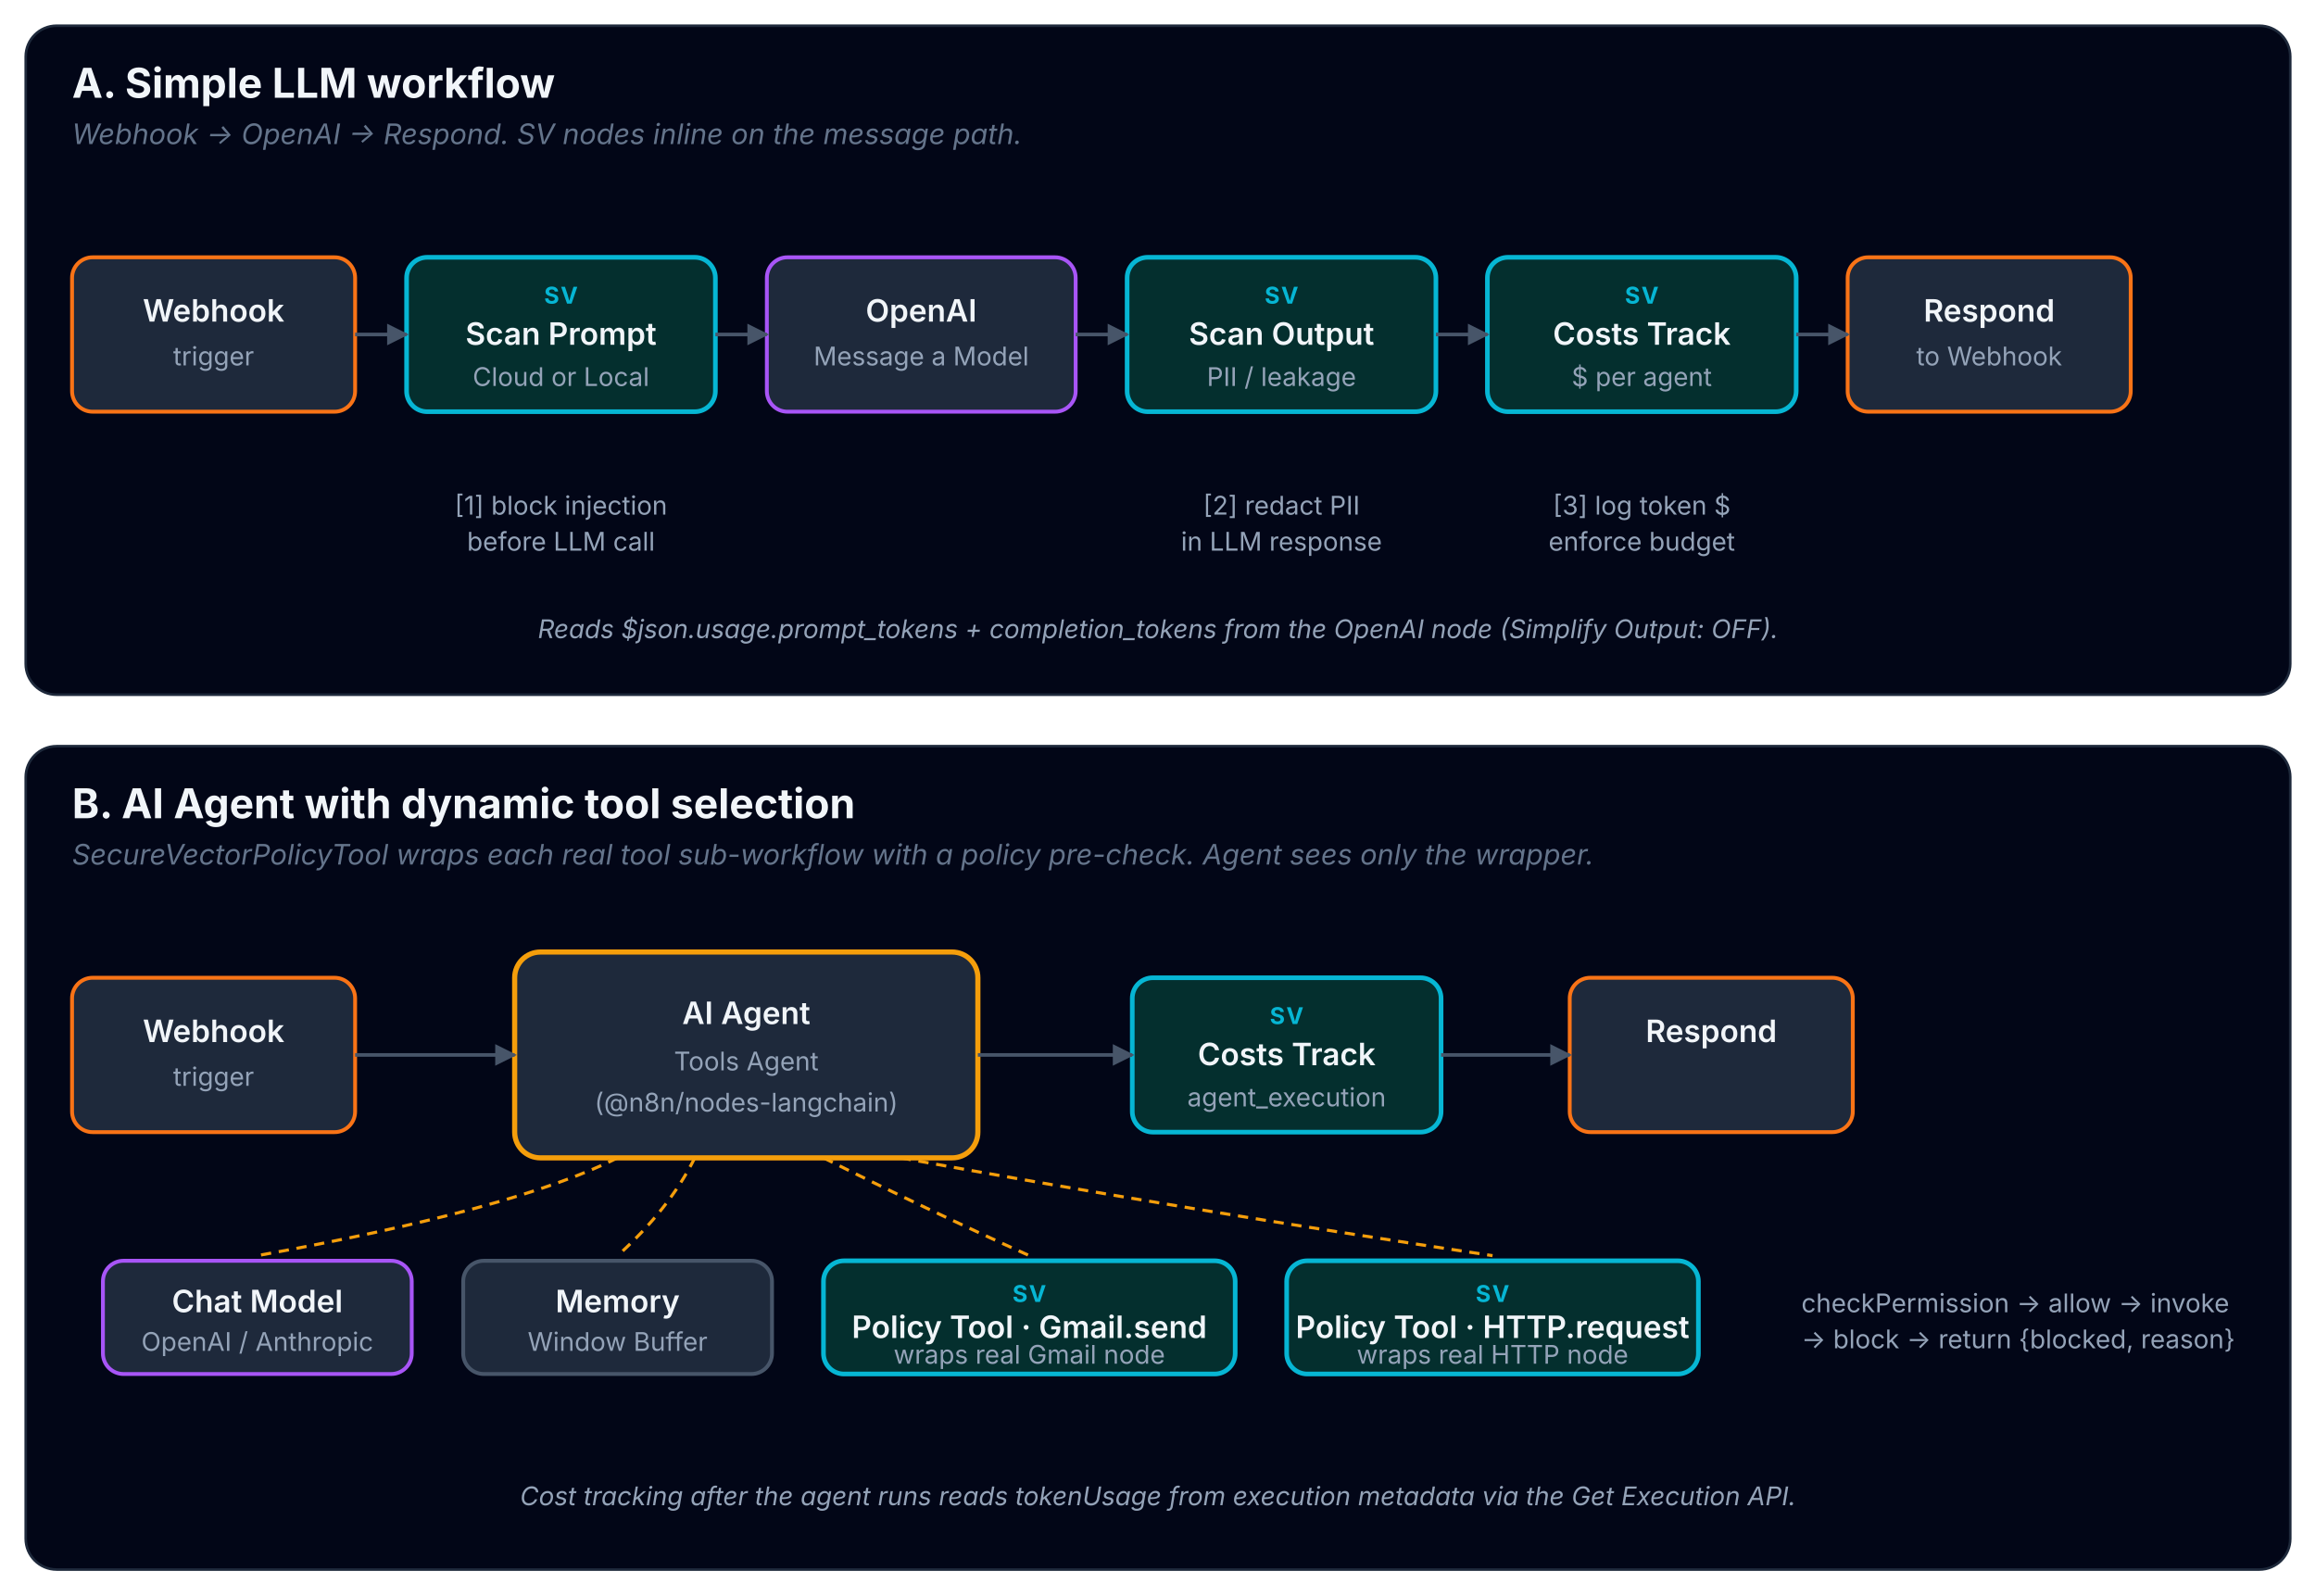
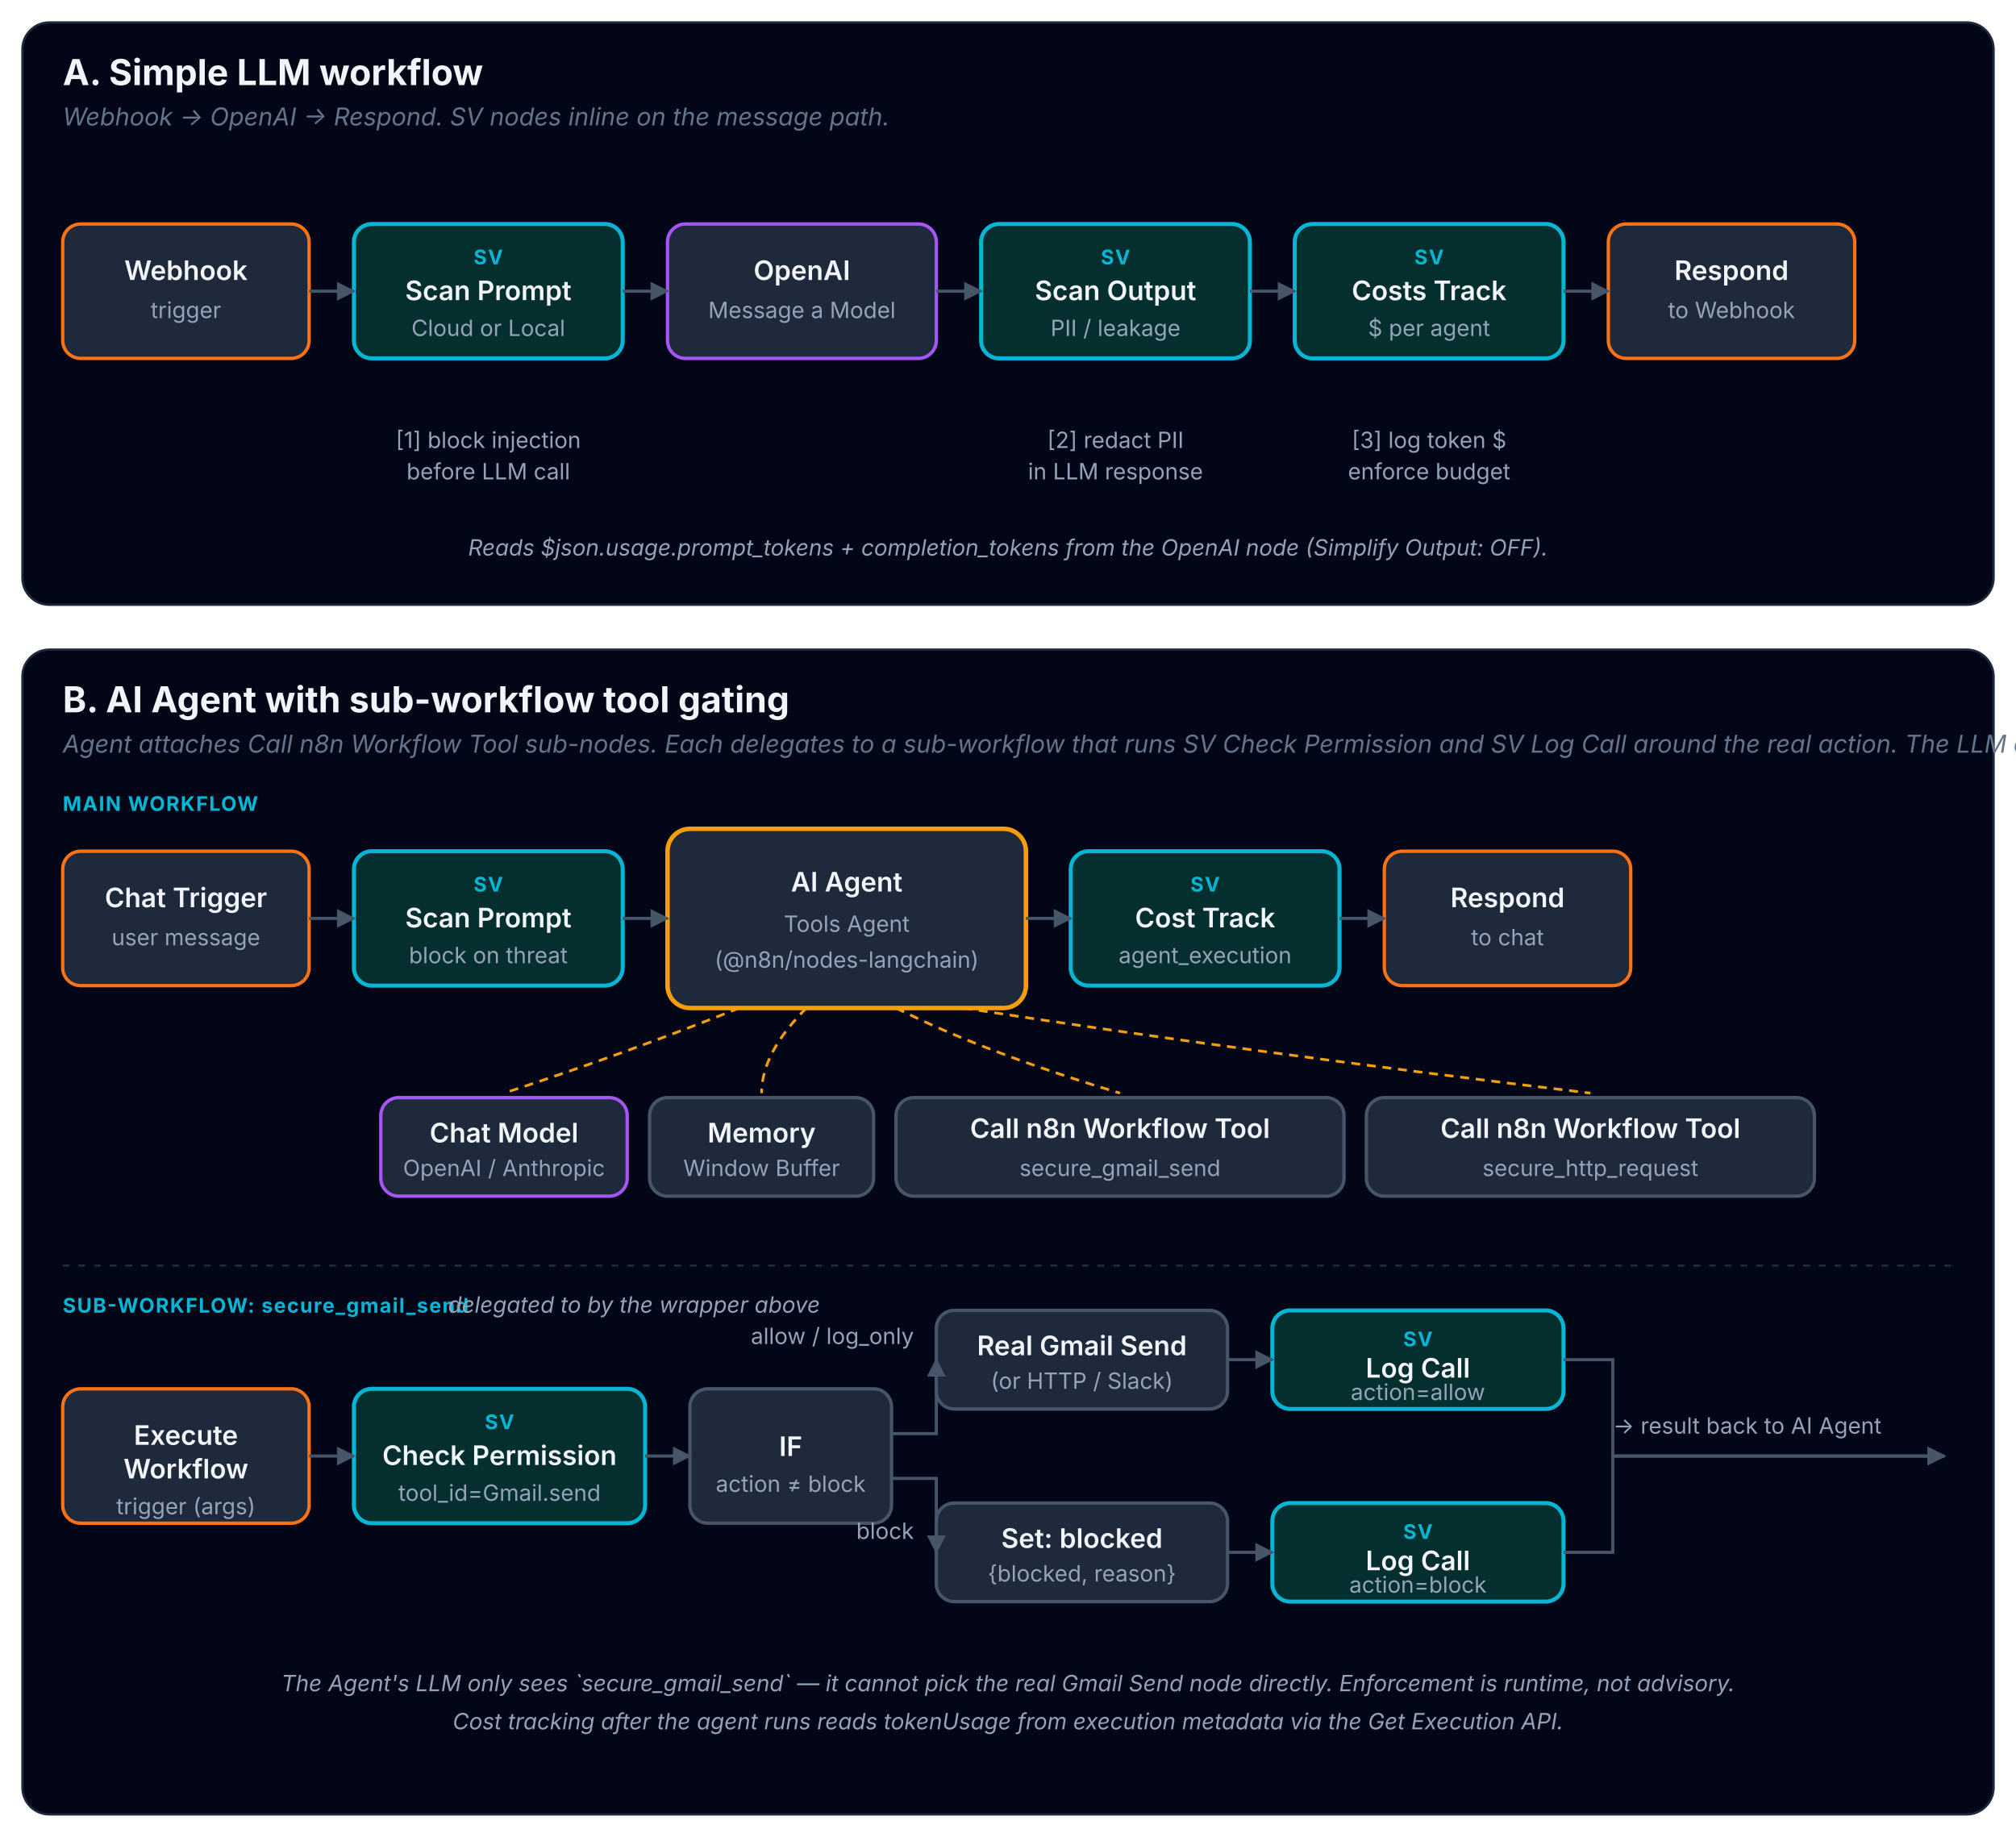
- <svg xmlns="http://www.w3.org/2000/svg" viewBox="0 0 900 620" font-family="-apple-system, BlinkMacSystemFont, 'Segoe UI', sans-serif" role="img" aria-label="Two example n8n workflows showing where SecureVector nodes plug in">
+ <svg xmlns="http://www.w3.org/2000/svg" viewBox="0 0 900 820" font-family="-apple-system, BlinkMacSystemFont, 'Segoe UI', sans-serif" role="img" aria-label="Two example n8n workflows showing where SecureVector nodes plug in: A) inline LLM workflow with SV Scan Prompt, Scan Output, and Cost Track; B) AI Agent that attaches Call n8n Workflow Tool sub-nodes, each delegating to a sub-workflow that runs SV Check Permission and SV Log Call before invoking the real tool">
  <defs>
    <style>
      .panel       { fill: #020617; stroke: #1e293b; stroke-width: 1; rx: 12; }
      .panel-title { fill: #f1f5f9; font-size: 16px; font-weight: 700; }
      .panel-sub   { fill: #64748b; font-size: 11px; font-style: italic; }

      .n8n         { fill: #1e293b; stroke: #475569; stroke-width: 1.5; rx: 8; }
      .n8n-trigger { fill: #1e293b; stroke: #f97316; stroke-width: 1.5; rx: 8; }
      .n8n-llm     { fill: #1e293b; stroke: #a855f7; stroke-width: 1.5; rx: 8; }
      .n8n-agent   { fill: #1e293b; stroke: #f59e0b; stroke-width: 2;   rx: 10; }
      .sv          { fill: #042f2e; stroke: #06b6d4; stroke-width: 1.8; rx: 8; }

      .label       { fill: #f1f5f9; font-size: 12px; font-weight: 600; }
      .sublabel    { fill: #94a3b8; font-size: 10px; }
      .badge       { fill: #06b6d4; font-size: 9px; font-weight: 700; letter-spacing: 0.5px; }
      .arrow       { stroke: #475569; stroke-width: 1.4; fill: none; marker-end: url(#aw); }
      .arrow-tool  { stroke: #f59e0b; stroke-width: 1.2; fill: none; stroke-dasharray: 4,3; }
      .arrow-gate  { stroke: #06b6d4; stroke-width: 1.4; fill: none; marker-end: url(#aw); }
    </style>
    <marker id="aw" viewBox="0 0 10 10" refX="9" refY="5" markerWidth="6" markerHeight="6" orient="auto">
      <path d="M 0 0 L 10 5 L 0 10 z" fill="#475569" />
    </marker>
  </defs>
  <rect class="panel" x="10" y="10" width="880" height="260" />
  <text class="panel-title" x="28" y="38">A. Simple LLM workflow</text>
  <text class="panel-sub" x="28" y="56">Webhook → OpenAI → Respond. SV nodes inline on the message path.</text>
  <rect class="n8n-trigger" x="28" y="100" width="110" height="60" />
  <text class="label" x="83" y="125" text-anchor="middle">Webhook</text>
  <text class="sublabel" x="83" y="142" text-anchor="middle">trigger</text>
  <rect class="sv" x="158" y="100" width="120" height="60" />
  <text class="badge" x="218" y="118" text-anchor="middle">SV</text>
  <text class="label" x="218" y="134" text-anchor="middle">Scan Prompt</text>
  <text class="sublabel" x="218" y="150" text-anchor="middle">Cloud or Local</text>
  <rect class="n8n-llm" x="298" y="100" width="120" height="60" />
  <text class="label" x="358" y="125" text-anchor="middle">OpenAI</text>
  <text class="sublabel" x="358" y="142" text-anchor="middle">Message a Model</text>
  <rect class="sv" x="438" y="100" width="120" height="60" />
  <text class="badge" x="498" y="118" text-anchor="middle">SV</text>
  <text class="label" x="498" y="134" text-anchor="middle">Scan Output</text>
  <text class="sublabel" x="498" y="150" text-anchor="middle">PII / leakage</text>
  <rect class="sv" x="578" y="100" width="120" height="60" />
  <text class="badge" x="638" y="118" text-anchor="middle">SV</text>
  <text class="label" x="638" y="134" text-anchor="middle">Costs Track</text>
  <text class="sublabel" x="638" y="150" text-anchor="middle">$ per agent</text>
  <rect class="n8n-trigger" x="718" y="100" width="110" height="60" />
  <text class="label" x="773" y="125" text-anchor="middle">Respond</text>
  <text class="sublabel" x="773" y="142" text-anchor="middle">to Webhook</text>
  <line class="arrow" x1="138" y1="130" x2="158" y2="130" />
  <line class="arrow" x1="278" y1="130" x2="298" y2="130" />
  <line class="arrow" x1="418" y1="130" x2="438" y2="130" />
  <line class="arrow" x1="558" y1="130" x2="578" y2="130" />
  <line class="arrow" x1="698" y1="130" x2="718" y2="130" />
  <text class="sublabel" x="218" y="200" text-anchor="middle">[1] block injection</text>
  <text class="sublabel" x="218" y="214" text-anchor="middle">before LLM call</text>
  <text class="sublabel" x="498" y="200" text-anchor="middle">[2] redact PII</text>
  <text class="sublabel" x="498" y="214" text-anchor="middle">in LLM response</text>
  <text class="sublabel" x="638" y="200" text-anchor="middle">[3] log token $</text>
  <text class="sublabel" x="638" y="214" text-anchor="middle">enforce budget</text>
  <text class="sublabel" x="450" y="248" text-anchor="middle" font-style="italic">Reads $json.usage.prompt_tokens + completion_tokens from the OpenAI node (Simplify Output: OFF).</text>
-   <rect class="panel" x="10" y="290" width="880" height="320" />
-   <text class="panel-title" x="28" y="318">B. AI Agent with dynamic tool selection</text>
-   <text class="panel-sub" x="28" y="336">SecureVectorPolicyTool wraps each real tool sub-workflow with a policy pre-check. Agent sees only the wrapper.</text>
+   <rect class="panel" x="10" y="290" width="880" height="520" />
+   <text class="panel-title" x="28" y="318">B. AI Agent with sub-workflow tool gating</text>
+   <text class="panel-sub" x="28" y="336">Agent attaches Call n8n Workflow Tool sub-nodes. Each delegates to a sub-workflow that runs SV Check Permission and SV Log Call around the real action. The LLM only ever sees the wrapper name; the real tool is unreachable except through the gated path.</text>
+   <text class="badge" x="28" y="362" fill="#94a3b8">MAIN WORKFLOW</text>
  <rect class="n8n-trigger" x="28" y="380" width="110" height="60" />
-   <text class="label" x="83" y="405" text-anchor="middle">Webhook</text>
-   <text class="sublabel" x="83" y="422" text-anchor="middle">trigger</text>
-   <rect class="n8n-agent" x="200" y="370" width="180" height="80" />
-   <text class="label" x="290" y="398" text-anchor="middle">AI Agent</text>
-   <text class="sublabel" x="290" y="416" text-anchor="middle">Tools Agent</text>
-   <text class="sublabel" x="290" y="432" text-anchor="middle">(@n8n/nodes-langchain)</text>
-   <rect class="sv" x="440" y="380" width="120" height="60" />
-   <text class="badge" x="500" y="398" text-anchor="middle">SV</text>
-   <text class="label" x="500" y="414" text-anchor="middle">Costs Track</text>
-   <text class="sublabel" x="500" y="430" text-anchor="middle">agent_execution</text>
-   <rect class="n8n-trigger" x="610" y="380" width="110" height="60" />
-   <text class="label" x="665" y="405" text-anchor="middle">Respond</text>
-   <line class="arrow" x1="138" y1="410" x2="200" y2="410" />
-   <line class="arrow" x1="380" y1="410" x2="440" y2="410" />
-   <line class="arrow" x1="560" y1="410" x2="610" y2="410" />
-   <rect class="n8n-llm" x="40" y="490" width="120" height="44" />
-   <text class="label" x="100" y="510" text-anchor="middle">Chat Model</text>
-   <text class="sublabel" x="100" y="525" text-anchor="middle">OpenAI / Anthropic</text>
-   <rect class="n8n" x="180" y="490" width="120" height="44" />
-   <text class="label" x="240" y="510" text-anchor="middle">Memory</text>
-   <text class="sublabel" x="240" y="525" text-anchor="middle">Window Buffer</text>
-   <rect class="sv" x="320" y="490" width="160" height="44" />
-   <text class="badge" x="400" y="506" text-anchor="middle">SV</text>
-   <text class="label" x="400" y="520" text-anchor="middle">Policy Tool · Gmail.send</text>
-   <text class="sublabel" x="400" y="530" text-anchor="middle">wraps real Gmail node</text>
-   <rect class="sv" x="500" y="490" width="160" height="44" />
-   <text class="badge" x="580" y="506" text-anchor="middle">SV</text>
-   <text class="label" x="580" y="520" text-anchor="middle">Policy Tool · HTTP.request</text>
-   <text class="sublabel" x="580" y="530" text-anchor="middle">wraps real HTTP node</text>
-   <path class="arrow-tool" d="M 240 450 Q 200 470 100 488" />
-   <path class="arrow-tool" d="M 270 450 Q 260 470 240 488" />
-   <path class="arrow-tool" d="M 320 450 Q 360 470 400 488" />
-   <path class="arrow-tool" d="M 350 450 Q 460 470 580 488" />
-   <text class="sublabel" x="700" y="510" text-anchor="start">checkPermission → allow → invoke</text>
-   <text class="sublabel" x="700" y="524" text-anchor="start">                → block → return {blocked, reason}</text>
-   <text class="sublabel" x="450" y="585" text-anchor="middle" font-style="italic">Cost tracking after the agent runs reads tokenUsage from execution metadata via the Get Execution API.</text>
+   <text class="label" x="83" y="405" text-anchor="middle">Chat Trigger</text>
+   <text class="sublabel" x="83" y="422" text-anchor="middle">user message</text>
+   <rect class="sv" x="158" y="380" width="120" height="60" />
+   <text class="badge" x="218" y="398" text-anchor="middle">SV</text>
+   <text class="label" x="218" y="414" text-anchor="middle">Scan Prompt</text>
+   <text class="sublabel" x="218" y="430" text-anchor="middle">block on threat</text>
+   <rect class="n8n-agent" x="298" y="370" width="160" height="80" />
+   <text class="label" x="378" y="398" text-anchor="middle">AI Agent</text>
+   <text class="sublabel" x="378" y="416" text-anchor="middle">Tools Agent</text>
+   <text class="sublabel" x="378" y="432" text-anchor="middle">(@n8n/nodes-langchain)</text>
+   <rect class="sv" x="478" y="380" width="120" height="60" />
+   <text class="badge" x="538" y="398" text-anchor="middle">SV</text>
+   <text class="label" x="538" y="414" text-anchor="middle">Cost Track</text>
+   <text class="sublabel" x="538" y="430" text-anchor="middle">agent_execution</text>
+   <rect class="n8n-trigger" x="618" y="380" width="110" height="60" />
+   <text class="label" x="673" y="405" text-anchor="middle">Respond</text>
+   <text class="sublabel" x="673" y="422" text-anchor="middle">to chat</text>
+   <line class="arrow" x1="138" y1="410" x2="158" y2="410" />
+   <line class="arrow" x1="278" y1="410" x2="298" y2="410" />
+   <line class="arrow" x1="458" y1="410" x2="478" y2="410" />
+   <line class="arrow" x1="598" y1="410" x2="618" y2="410" />
+   <rect class="n8n-llm" x="170" y="490" width="110" height="44" />
+   <text class="label" x="225" y="510" text-anchor="middle">Chat Model</text>
+   <text class="sublabel" x="225" y="525" text-anchor="middle">OpenAI / Anthropic</text>
+   <rect class="n8n" x="290" y="490" width="100" height="44" />
+   <text class="label" x="340" y="510" text-anchor="middle">Memory</text>
+   <text class="sublabel" x="340" y="525" text-anchor="middle">Window Buffer</text>
+   <rect class="n8n" x="400" y="490" width="200" height="44" stroke="#f59e0b" stroke-width="1.5" />
+   <text class="label" x="500" y="508" text-anchor="middle">Call n8n Workflow Tool</text>
+   <text class="sublabel" x="500" y="525" text-anchor="middle" fill="#fbbf24">secure_gmail_send</text>
+   <rect class="n8n" x="610" y="490" width="200" height="44" stroke="#f59e0b" stroke-width="1.5" />
+   <text class="label" x="710" y="508" text-anchor="middle">Call n8n Workflow Tool</text>
+   <text class="sublabel" x="710" y="525" text-anchor="middle" fill="#fbbf24">secure_http_request</text>
+   <path class="arrow-tool" d="M 330 450 Q 280 470 225 488" />
+   <path class="arrow-tool" d="M 360 450 Q 340 470 340 488" />
+   <path class="arrow-tool" d="M 400 450 Q 440 470 500 488" />
+   <path class="arrow-tool" d="M 430 450 Q 560 470 710 488" />
+   <line x1="28" y1="565" x2="872" y2="565" stroke="#1e293b" stroke-width="1" stroke-dasharray="3,4" />
+   <text class="badge" x="28" y="586" fill="#94a3b8">SUB-WORKFLOW: secure_gmail_send</text>
+   <text class="sublabel" x="200" y="586" font-style="italic">delegated to by the wrapper above</text>
+   <rect class="n8n-trigger" x="28" y="620" width="110" height="60" />
+   <text class="label" x="83" y="645" text-anchor="middle">Execute</text>
+   <text class="label" x="83" y="660" text-anchor="middle">Workflow</text>
+   <text class="sublabel" x="83" y="676" text-anchor="middle">trigger (args)</text>
+   <rect class="sv" x="158" y="620" width="130" height="60" />
+   <text class="badge" x="223" y="638" text-anchor="middle">SV</text>
+   <text class="label" x="223" y="654" text-anchor="middle">Check Permission</text>
+   <text class="sublabel" x="223" y="670" text-anchor="middle">tool_id=Gmail.send</text>
+   <rect class="n8n" x="308" y="620" width="90" height="60" />
+   <text class="label" x="353" y="650" text-anchor="middle">IF</text>
+   <text class="sublabel" x="353" y="666" text-anchor="middle">action ≠ block</text>
+   <rect class="n8n" x="418" y="585" width="130" height="44" />
+   <text class="label" x="483" y="605" text-anchor="middle">Real Gmail Send</text>
+   <text class="sublabel" x="483" y="620" text-anchor="middle">(or HTTP / Slack)</text>
+   <rect class="sv" x="568" y="585" width="130" height="44" />
+   <text class="badge" x="633" y="601" text-anchor="middle">SV</text>
+   <text class="label" x="633" y="615" text-anchor="middle">Log Call</text>
+   <text class="sublabel" x="633" y="625" text-anchor="middle">action=allow</text>
+   <rect class="n8n" x="418" y="671" width="130" height="44" />
+   <text class="label" x="483" y="691" text-anchor="middle">Set: blocked</text>
+   <text class="sublabel" x="483" y="706" text-anchor="middle">{blocked, reason}</text>
+   <rect class="sv" x="568" y="671" width="130" height="44" />
+   <text class="badge" x="633" y="687" text-anchor="middle">SV</text>
+   <text class="label" x="633" y="701" text-anchor="middle">Log Call</text>
+   <text class="sublabel" x="633" y="711" text-anchor="middle">action=block</text>
+   <line class="arrow" x1="138" y1="650" x2="158" y2="650" />
+   <line class="arrow" x1="288" y1="650" x2="308" y2="650" />
+   <path class="arrow" d="M 398 640 L 418 640 L 418 607" />
+   <path class="arrow" d="M 398 660 L 418 660 L 418 693" />
+   <line class="arrow" x1="548" y1="607" x2="568" y2="607" />
+   <line class="arrow" x1="548" y1="693" x2="568" y2="693" />
+   <text class="sublabel" x="408" y="600" text-anchor="end" fill="#22d3ee">allow / log_only</text>
+   <text class="sublabel" x="408" y="687" text-anchor="end" fill="#f87171">block</text>
+   <path class="arrow" d="M 698 607 L 720 607 L 720 650 L 868 650" stroke="#06b6d4" />
+   <path class="arrow" d="M 698 693 L 720 693 L 720 650 L 868 650" stroke="#06b6d4" />
+   <text class="sublabel" x="780" y="640" text-anchor="middle" fill="#22d3ee">→ result back to AI Agent</text>
+   <text class="sublabel" x="450" y="755" text-anchor="middle" font-style="italic">The Agent's LLM only sees `secure_gmail_send` — it cannot pick the real Gmail Send node directly. Enforcement is runtime, not advisory.</text>
+   <text class="sublabel" x="450" y="772" text-anchor="middle" font-style="italic">Cost tracking after the agent runs reads tokenUsage from execution metadata via the Get Execution API.</text>
</svg>
